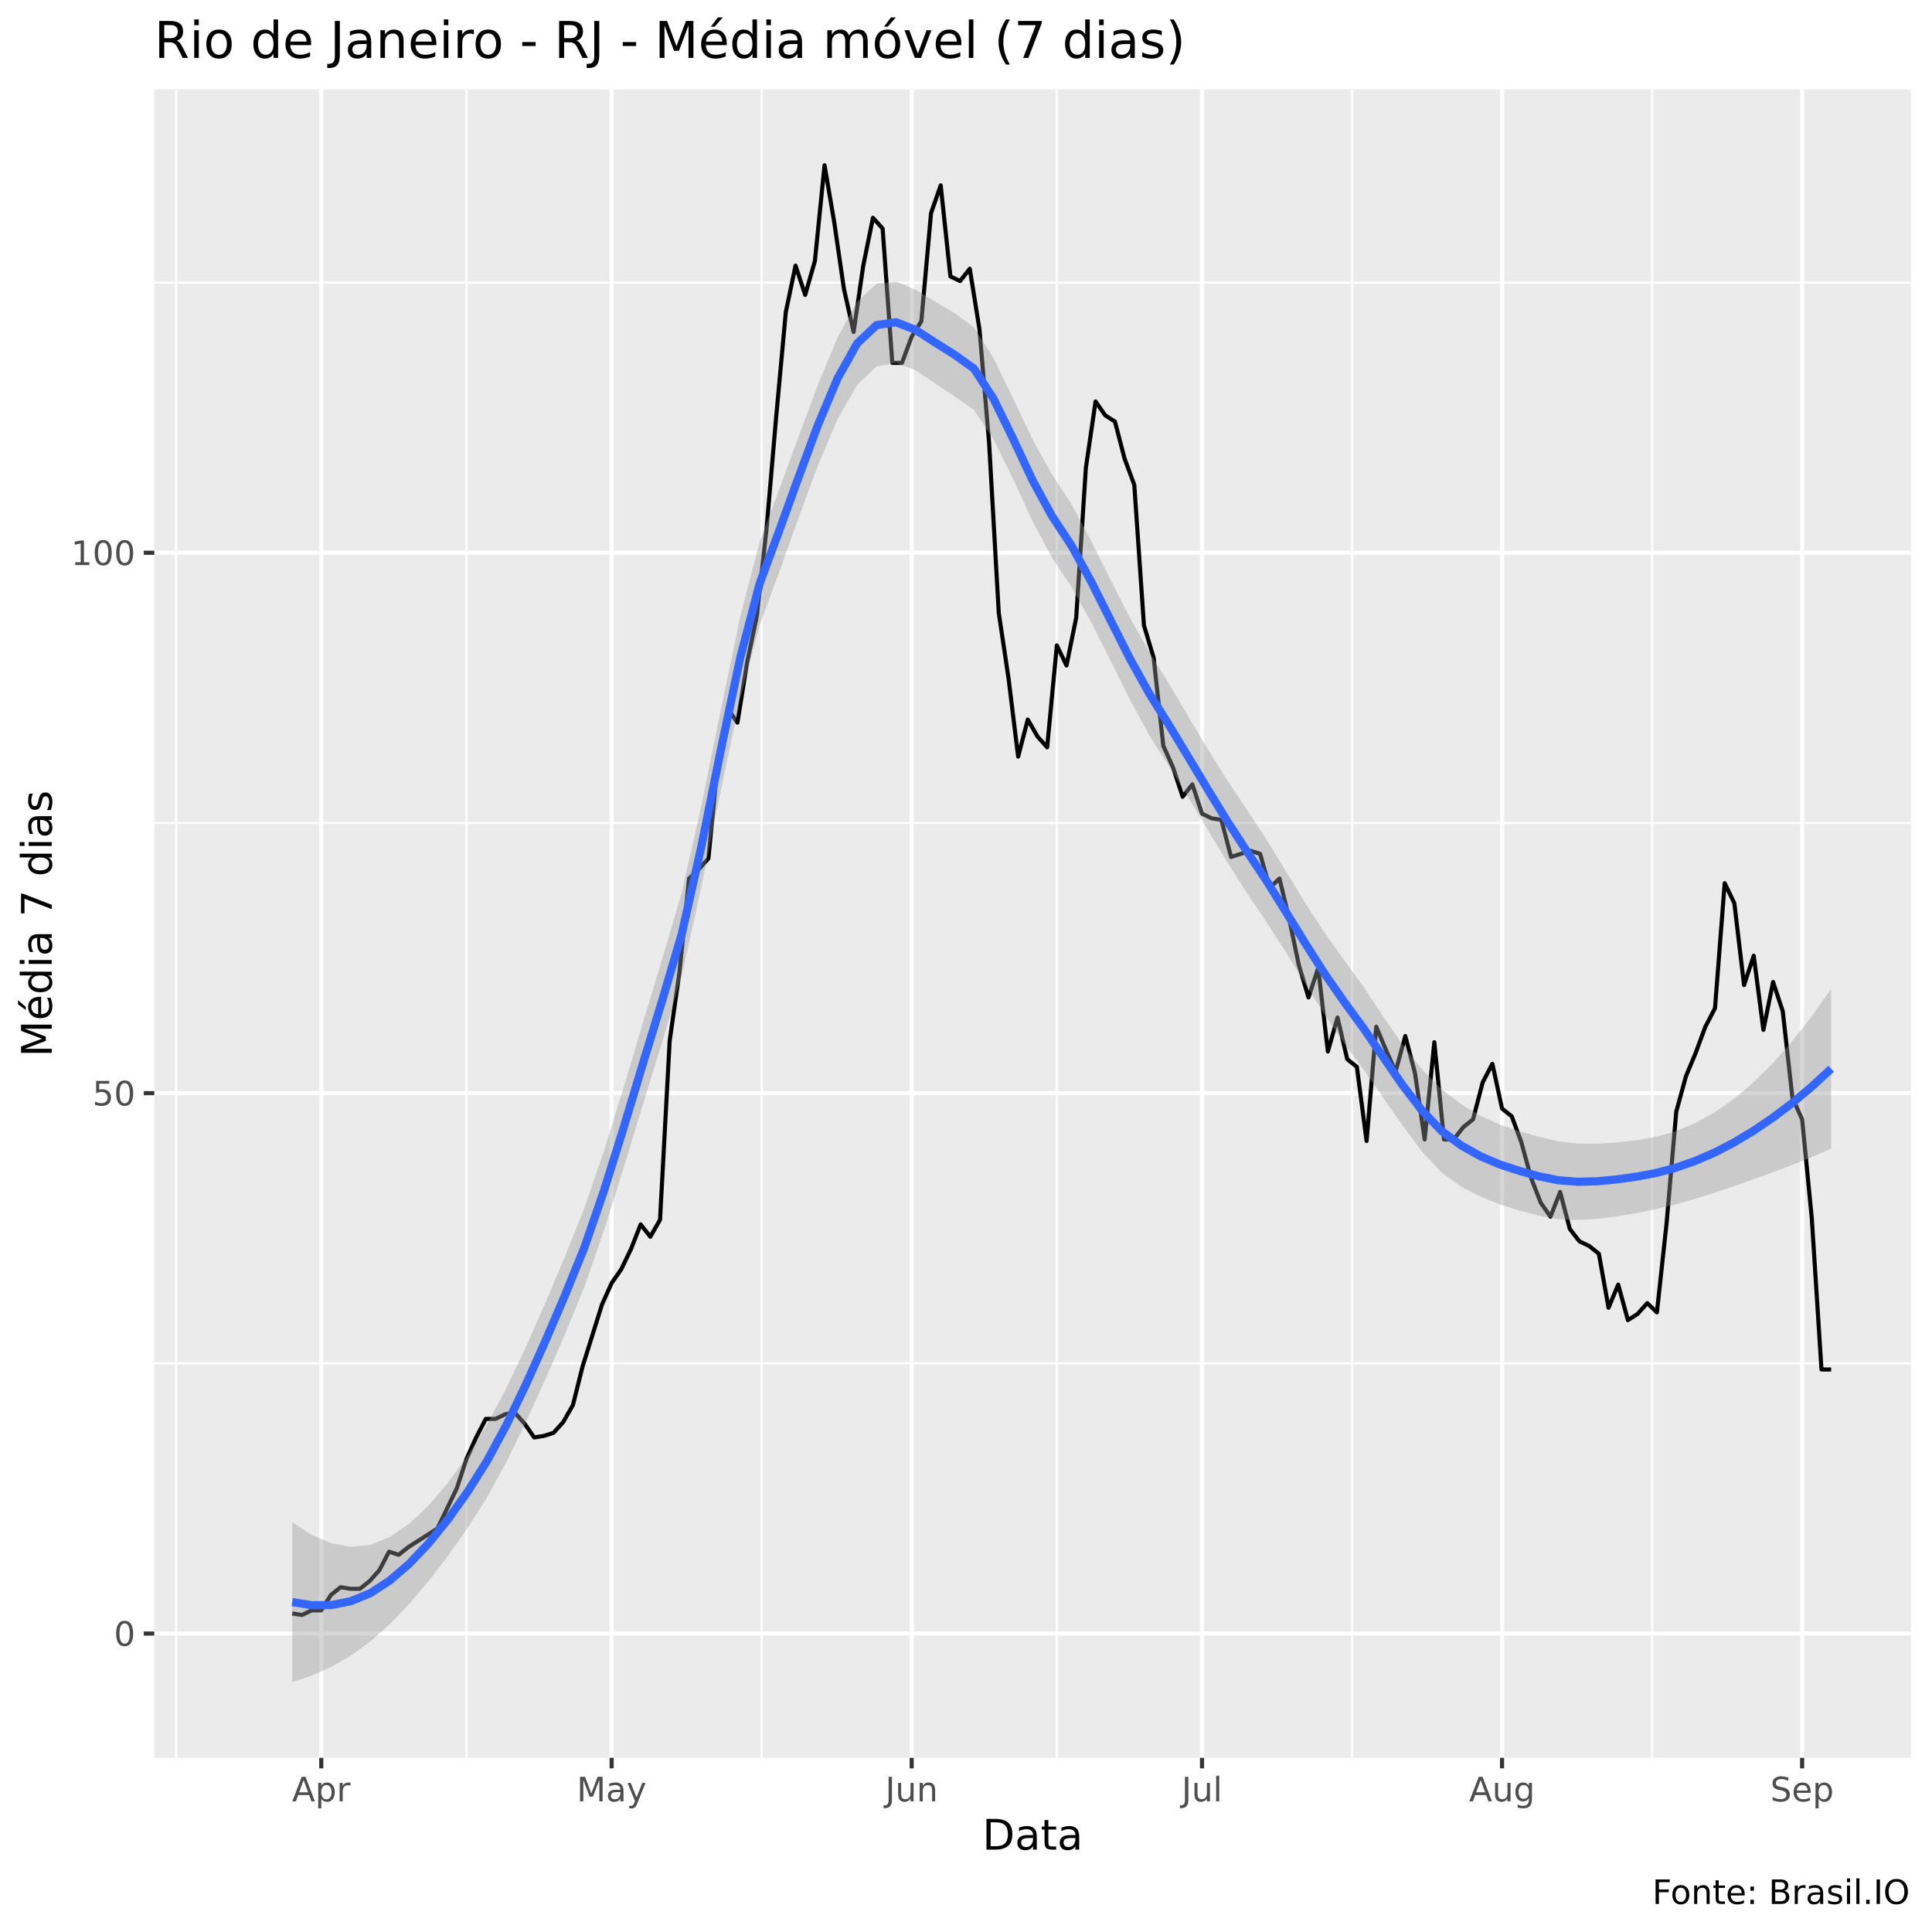
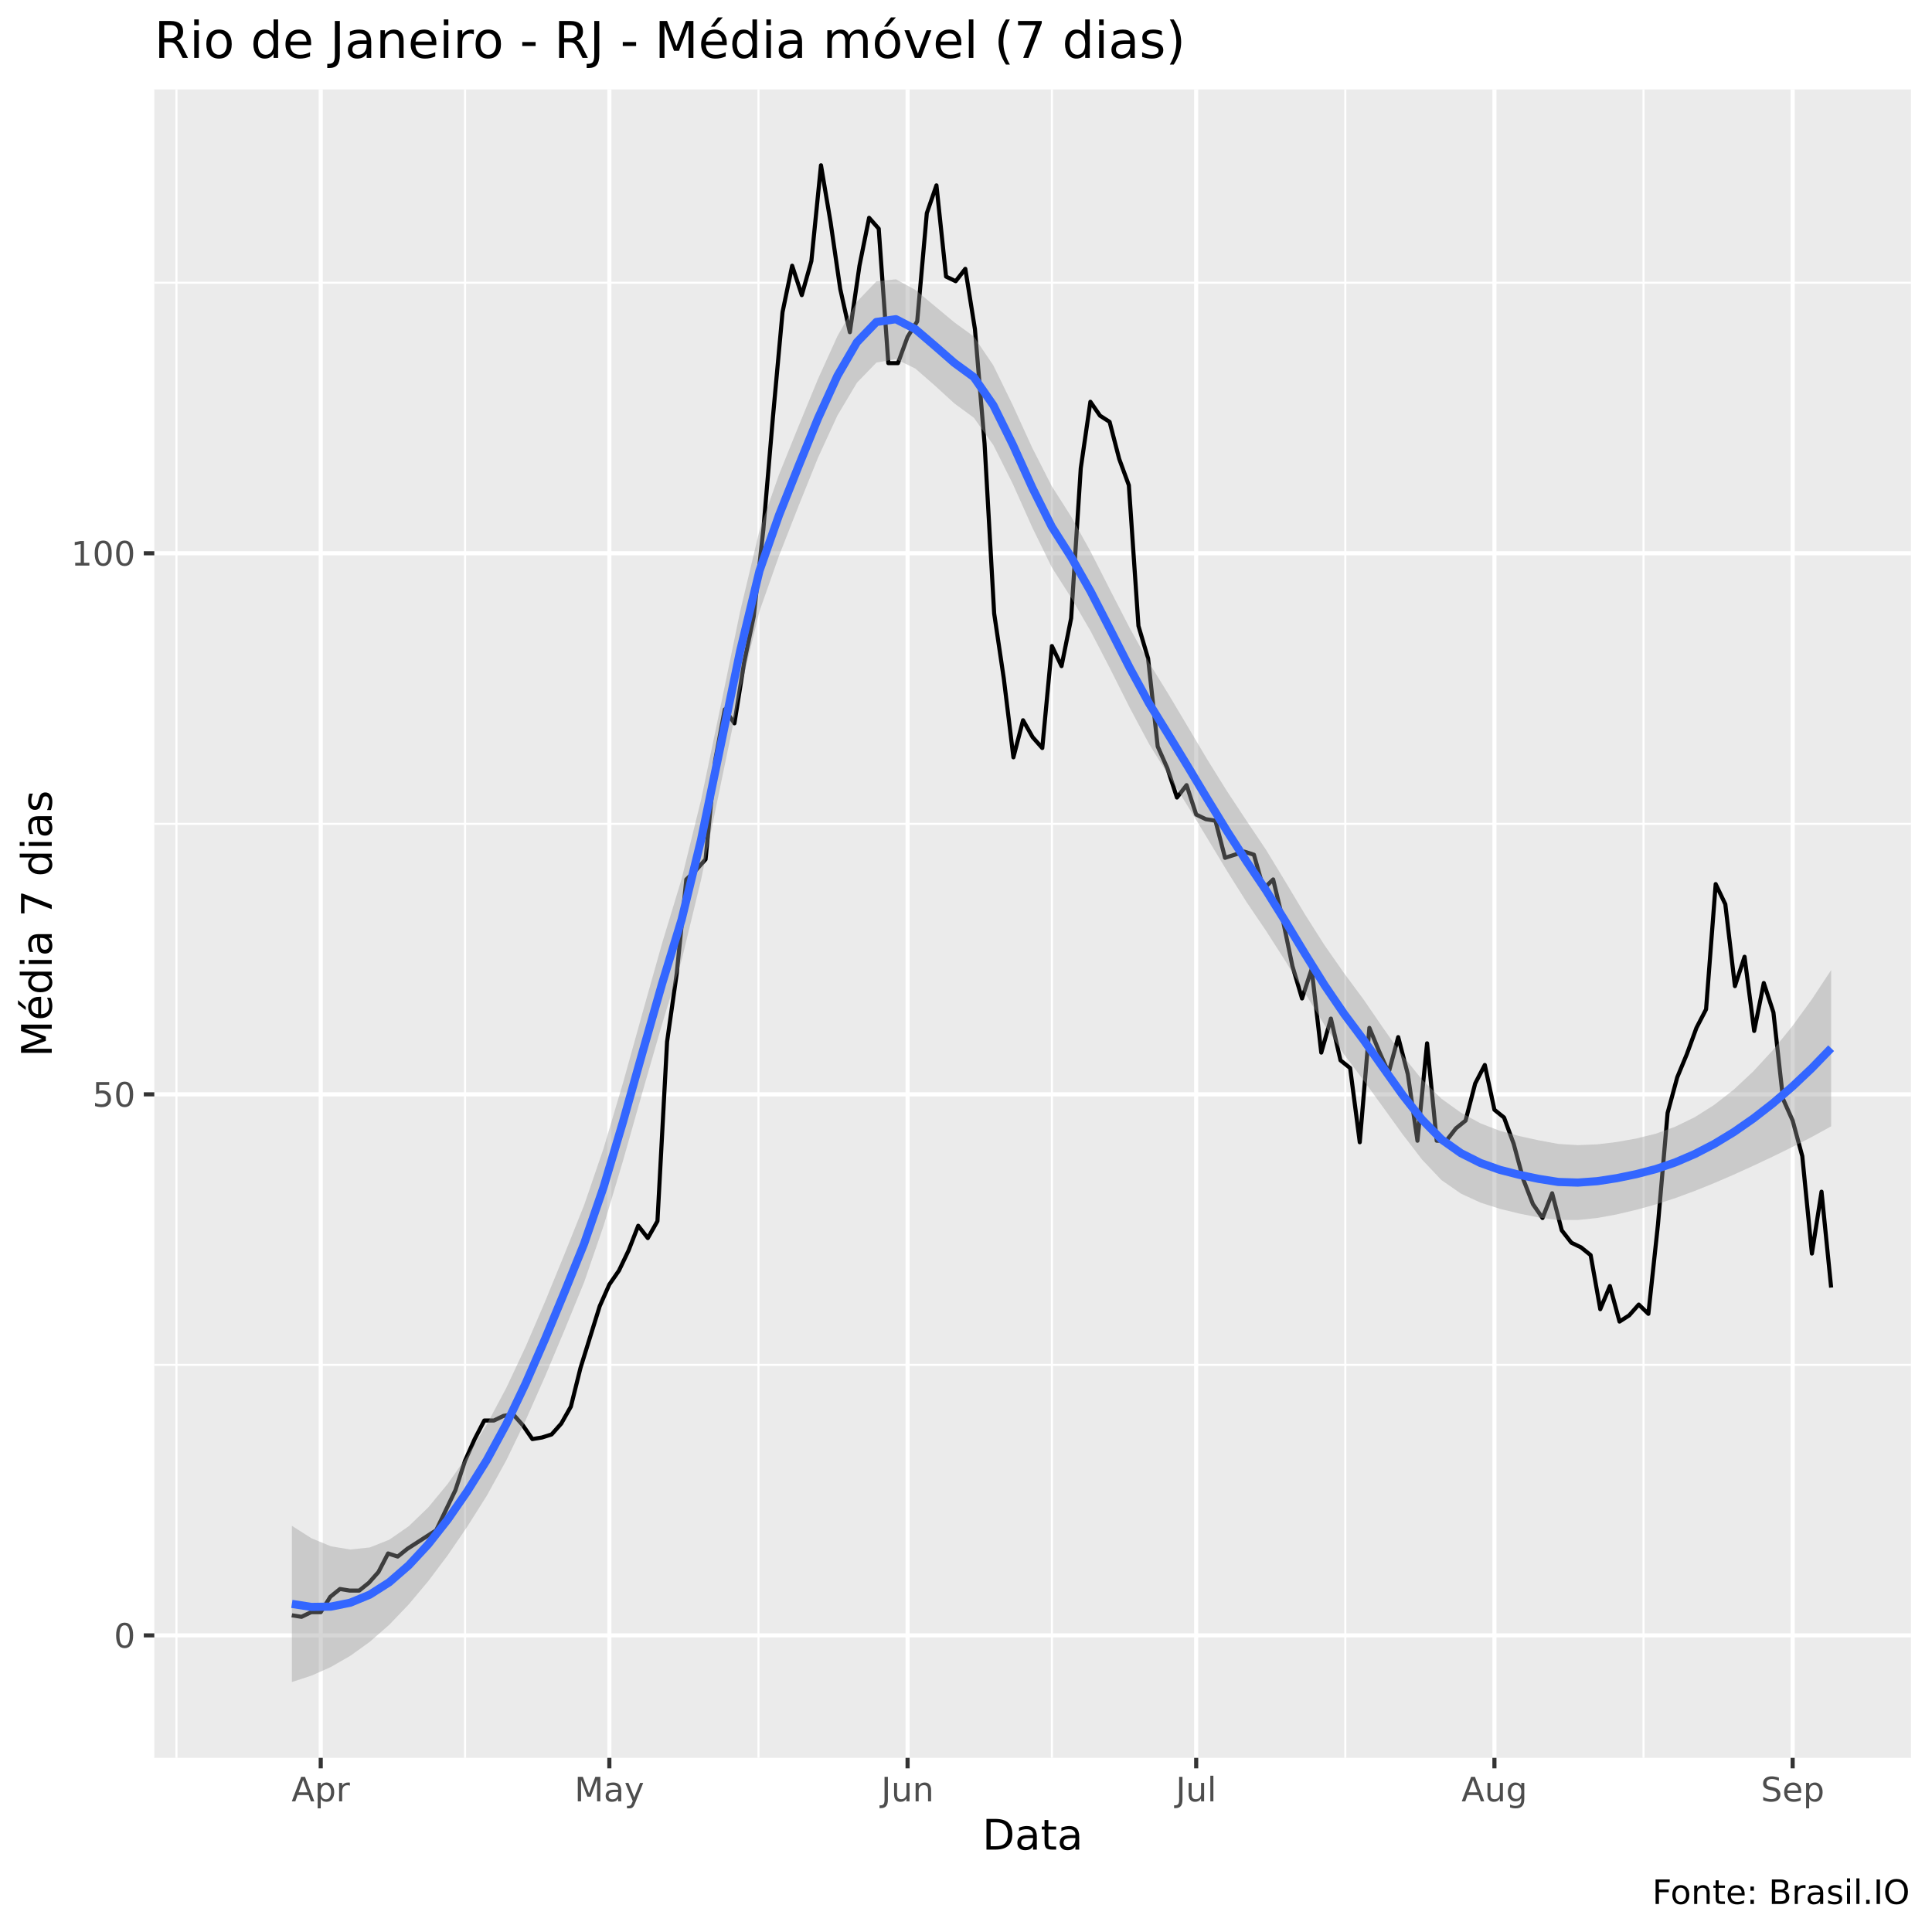
<svg xmlns="http://www.w3.org/2000/svg" viewBox="0 0 504.00 504.00">
  <defs>
    <style type="text/css">
    line, polyline, polygon, path, rect, circle {
      fill: none;
      stroke: #000000;
      stroke-linecap: round;
      stroke-linejoin: round;
      stroke-miterlimit: 10.00;
    }
  </style>
  </defs>
  <rect width="100%" height="100%" style="stroke: none; fill: #FFFFFF;" />
  <rect x="0" y="0.00" width="504.00" height="504.00" style="stroke-width: 1.07; stroke: #FFFFFF; fill: #FFFFFF;" />
  <defs>
    <clipPath id="cpNDAuMjV8NDk4LjUyfDQ1OC41N3wyMy4zMw==">
      <rect x="40.25" y="23.33" width="458.27" height="435.24" />
    </clipPath>
  </defs>
  <rect x="40.25" y="23.33" width="458.27" height="435.24" style="stroke-width: 1.07; stroke: none; fill: #EBEBEB;" clip-path="url(#cpNDAuMjV8NDk4LjUyfDQ1OC41N3wyMy4zMw==)" />
-   <polyline points="40.25,355.65 498.52,355.65 " style="stroke-width: 0.53; stroke: #FFFFFF; stroke-linecap: butt;" clip-path="url(#cpNDAuMjV8NDk4LjUyfDQ1OC41N3wyMy4zMw==)" />
-   <polyline points="40.25,214.69 498.52,214.69 " style="stroke-width: 0.53; stroke: #FFFFFF; stroke-linecap: butt;" clip-path="url(#cpNDAuMjV8NDk4LjUyfDQ1OC41N3wyMy4zMw==)" />
-   <polyline points="40.25,73.72 498.52,73.72 " style="stroke-width: 0.53; stroke: #FFFFFF; stroke-linecap: butt;" clip-path="url(#cpNDAuMjV8NDk4LjUyfDQ1OC41N3wyMy4zMw==)" />
-   <polyline points="45.94,458.57 45.94,23.33 " style="stroke-width: 0.53; stroke: #FFFFFF; stroke-linecap: butt;" clip-path="url(#cpNDAuMjV8NDk4LjUyfDQ1OC41N3wyMy4zMw==)" />
-   <polyline points="121.68,458.57 121.68,23.33 " style="stroke-width: 0.53; stroke: #FFFFFF; stroke-linecap: butt;" clip-path="url(#cpNDAuMjV8NDk4LjUyfDQ1OC41N3wyMy4zMw==)" />
-   <polyline points="198.69,458.57 198.69,23.33 " style="stroke-width: 0.53; stroke: #FFFFFF; stroke-linecap: butt;" clip-path="url(#cpNDAuMjV8NDk4LjUyfDQ1OC41N3wyMy4zMw==)" />
-   <polyline points="275.70,458.57 275.70,23.33 " style="stroke-width: 0.53; stroke: #FFFFFF; stroke-linecap: butt;" clip-path="url(#cpNDAuMjV8NDk4LjUyfDQ1OC41N3wyMy4zMw==)" />
-   <polyline points="352.71,458.57 352.71,23.33 " style="stroke-width: 0.53; stroke: #FFFFFF; stroke-linecap: butt;" clip-path="url(#cpNDAuMjV8NDk4LjUyfDQ1OC41N3wyMy4zMw==)" />
-   <polyline points="430.98,458.57 430.98,23.33 " style="stroke-width: 0.53; stroke: #FFFFFF; stroke-linecap: butt;" clip-path="url(#cpNDAuMjV8NDk4LjUyfDQ1OC41N3wyMy4zMw==)" />
-   <polyline points="40.25,426.14 498.52,426.14 " style="stroke-width: 1.07; stroke: #FFFFFF; stroke-linecap: butt;" clip-path="url(#cpNDAuMjV8NDk4LjUyfDQ1OC41N3wyMy4zMw==)" />
-   <polyline points="40.25,285.17 498.52,285.17 " style="stroke-width: 1.07; stroke: #FFFFFF; stroke-linecap: butt;" clip-path="url(#cpNDAuMjV8NDk4LjUyfDQ1OC41N3wyMy4zMw==)" />
-   <polyline points="40.25,144.20 498.52,144.20 " style="stroke-width: 1.07; stroke: #FFFFFF; stroke-linecap: butt;" clip-path="url(#cpNDAuMjV8NDk4LjUyfDQ1OC41N3wyMy4zMw==)" />
-   <polyline points="83.81,458.57 83.81,23.33 " style="stroke-width: 1.07; stroke: #FFFFFF; stroke-linecap: butt;" clip-path="url(#cpNDAuMjV8NDk4LjUyfDQ1OC41N3wyMy4zMw==)" />
-   <polyline points="159.56,458.57 159.56,23.33 " style="stroke-width: 1.07; stroke: #FFFFFF; stroke-linecap: butt;" clip-path="url(#cpNDAuMjV8NDk4LjUyfDQ1OC41N3wyMy4zMw==)" />
-   <polyline points="237.83,458.57 237.83,23.33 " style="stroke-width: 1.07; stroke: #FFFFFF; stroke-linecap: butt;" clip-path="url(#cpNDAuMjV8NDk4LjUyfDQ1OC41N3wyMy4zMw==)" />
-   <polyline points="313.57,458.57 313.57,23.33 " style="stroke-width: 1.07; stroke: #FFFFFF; stroke-linecap: butt;" clip-path="url(#cpNDAuMjV8NDk4LjUyfDQ1OC41N3wyMy4zMw==)" />
-   <polyline points="391.84,458.57 391.84,23.33 " style="stroke-width: 1.07; stroke: #FFFFFF; stroke-linecap: butt;" clip-path="url(#cpNDAuMjV8NDk4LjUyfDQ1OC41N3wyMy4zMw==)" />
-   <polyline points="470.12,458.57 470.12,23.33 " style="stroke-width: 1.07; stroke: #FFFFFF; stroke-linecap: butt;" clip-path="url(#cpNDAuMjV8NDk4LjUyfDQ1OC41N3wyMy4zMw==)" />
-   <polyline points="76.23,420.90 78.76,421.30 81.28,420.10 83.81,420.10 86.33,416.07 88.86,414.05 91.38,414.46 93.91,414.46 96.43,412.44 98.96,409.62 101.48,404.79 104.01,405.60 106.53,403.58 109.06,401.97 111.58,400.36 114.11,398.75 116.63,393.51 119.16,388.28 121.68,380.62 124.21,374.99 126.73,370.15 129.26,370.15 131.78,368.94 134.31,368.54 136.83,371.36 139.36,374.99 141.88,374.58 144.41,373.78 146.93,370.96 149.46,366.53 151.98,356.46 154.51,348.40 157.03,340.35 159.56,334.71 162.08,331.09 164.60,325.85 167.13,319.41 169.65,322.63 172.18,318.20 174.70,271.48 177.23,253.76 179.75,229.19 182.28,226.77 184.80,223.95 187.33,198.17 189.85,184.88 192.38,188.51 194.90,172.80 197.43,160.72 199.95,138.16 202.48,108.76 205.00,81.37 207.53,69.29 210.05,76.94 212.58,68.08 215.10,43.11 217.63,58.01 220.15,75.33 222.68,86.61 225.20,69.29 227.73,56.81 230.25,59.62 232.78,94.66 235.30,94.66 237.83,87.82 240.35,83.79 242.88,55.60 245.40,48.35 247.93,72.11 250.45,73.32 252.98,70.10 255.50,85.80 258.03,115.61 260.55,159.91 263.08,176.83 265.60,197.37 268.12,187.70 270.65,192.13 273.17,194.95 275.70,168.37 278.22,173.61 280.75,161.12 283.27,122.05 285.80,104.73 288.32,108.36 290.85,109.97 293.37,119.64 295.90,126.48 298.42,163.13 300.95,171.59 303.47,194.55 306.00,200.19 308.52,207.84 311.05,204.62 313.57,212.27 316.10,213.48 318.62,213.88 321.15,223.55 323.67,222.74 326.20,221.94 328.72,222.74 331.25,231.60 333.77,229.19 336.30,239.66 338.82,251.74 341.35,260.20 343.87,252.55 346.40,274.30 348.92,265.44 351.45,276.31 353.97,278.32 356.50,297.66 359.02,267.85 361.55,273.89 364.07,279.53 366.60,270.27 369.12,279.93 371.65,297.25 374.17,271.88 376.69,297.25 379.22,297.25 381.74,294.03 384.27,292.02 386.79,282.35 389.32,277.52 391.84,289.20 394.37,291.21 396.89,298.06 399.42,307.32 401.94,313.77 404.47,317.39 406.99,310.95 409.52,320.61 412.04,323.84 414.57,325.04 417.09,327.06 419.62,341.15 422.14,335.11 424.67,344.38 427.19,342.77 429.72,339.95 432.24,342.36 434.77,319.00 437.29,290.00 439.82,280.74 442.34,274.70 444.87,267.85 447.39,263.02 449.92,230.39 452.44,235.63 454.97,256.98 457.49,249.32 460.02,268.66 462.54,256.17 465.07,263.82 467.59,286.38 470.12,292.02 472.64,317.79 475.17,357.26 477.69,357.26 " style="stroke-width: 1.07; stroke-linecap: butt;" clip-path="url(#cpNDAuMjV8NDk4LjUyfDQ1OC41N3wyMy4zMw==)" />
-   <polygon points="76.23,397.08 81.32,400.40 86.40,402.59 91.48,403.51 96.56,403.00 101.64,400.96 106.72,397.51 111.81,392.74 116.89,386.77 121.97,379.72 127.05,371.60 132.13,362.05 137.21,351.34 142.30,339.81 147.38,327.77 152.46,315.11 157.54,300.32 162.62,283.93 167.70,266.83 172.79,250.01 177.87,232.77 182.95,210.31 188.03,185.19 193.11,160.92 198.20,141.28 203.28,127.62 208.36,113.80 213.44,100.18 218.52,87.99 223.60,78.74 228.69,73.99 233.77,73.49 238.85,75.55 243.93,78.69 249.01,81.67 254.09,85.38 259.18,93.45 264.26,103.88 269.34,114.59 274.42,123.74 279.50,131.51 284.58,141.00 289.67,151.19 294.75,161.12 299.83,170.09 304.91,178.30 309.99,186.92 315.08,195.44 320.16,203.55 325.24,211.17 330.32,218.87 335.40,227.22 340.48,235.53 345.57,243.35 350.65,250.47 355.73,257.52 360.81,265.17 365.89,272.56 370.97,279.02 376.06,284.15 381.14,288.02 386.22,291.09 391.30,293.39 396.38,295.11 401.46,296.57 406.55,297.76 411.63,298.31 416.71,298.35 421.79,298.02 426.87,297.45 431.95,296.57 437.04,295.12 442.12,293.03 447.20,290.24 452.28,286.70 457.36,282.40 462.45,277.38 467.53,271.62 472.61,265.14 477.69,257.95 477.69,299.66 472.61,301.85 467.53,303.89 462.45,305.81 457.36,307.66 452.28,309.46 447.20,311.17 442.12,312.76 437.04,314.20 431.95,315.44 426.87,316.46 421.79,317.32 416.71,317.97 411.63,318.26 406.55,318.04 401.46,317.14 396.38,315.80 391.30,314.18 386.22,312.19 381.14,309.56 376.06,305.89 370.97,300.43 365.89,293.61 360.81,286.29 355.73,279.05 350.65,272.21 345.57,264.74 340.48,256.57 335.40,248.34 330.32,240.42 325.24,232.90 320.16,224.92 315.08,216.48 309.99,208.06 304.91,199.86 299.83,191.82 294.75,182.49 289.67,172.22 284.58,162.14 279.50,153.09 274.42,145.46 269.34,135.94 264.26,124.91 259.18,114.61 254.09,106.96 249.01,103.39 243.93,100.02 238.85,96.58 233.77,94.66 228.69,95.59 223.60,100.45 218.52,109.31 213.44,121.20 208.36,134.98 203.28,149.23 198.20,162.98 193.11,182.23 188.03,206.21 182.95,231.50 177.87,254.39 172.79,271.72 167.70,288.18 162.62,304.88 157.54,321.03 152.46,335.68 147.38,348.07 142.30,359.76 137.21,370.95 132.13,381.34 127.05,390.62 121.97,398.61 116.89,405.85 111.81,412.47 106.72,418.44 101.64,423.72 96.56,428.26 91.48,431.94 86.40,434.85 81.32,437.11 76.23,438.79 " style="stroke-width: 0.00; stroke: none; fill: #999999; fill-opacity: 0.40;" clip-path="url(#cpNDAuMjV8NDk4LjUyfDQ1OC41N3wyMy4zMw==)" />
-   <polyline points="76.23,397.08 81.32,400.40 86.40,402.59 91.48,403.51 96.56,403.00 101.64,400.96 106.72,397.51 111.81,392.74 116.89,386.77 121.97,379.72 127.05,371.60 132.13,362.05 137.21,351.34 142.30,339.81 147.38,327.77 152.46,315.11 157.54,300.32 162.62,283.93 167.70,266.83 172.79,250.01 177.87,232.77 182.95,210.31 188.03,185.19 193.11,160.92 198.20,141.28 203.28,127.62 208.36,113.80 213.44,100.18 218.52,87.99 223.60,78.74 228.69,73.99 233.77,73.49 238.85,75.55 243.93,78.69 249.01,81.67 254.09,85.38 259.18,93.45 264.26,103.88 269.34,114.59 274.42,123.74 279.50,131.51 284.58,141.00 289.67,151.19 294.75,161.12 299.83,170.09 304.91,178.30 309.99,186.92 315.08,195.44 320.16,203.55 325.24,211.17 330.32,218.87 335.40,227.22 340.48,235.53 345.57,243.35 350.65,250.47 355.73,257.52 360.81,265.17 365.89,272.56 370.97,279.02 376.06,284.15 381.14,288.02 386.22,291.09 391.30,293.39 396.38,295.11 401.46,296.57 406.55,297.76 411.63,298.31 416.71,298.35 421.79,298.02 426.87,297.45 431.95,296.57 437.04,295.12 442.12,293.03 447.20,290.24 452.28,286.70 457.36,282.40 462.45,277.38 467.53,271.62 472.61,265.14 477.69,257.95 " style="stroke-width: 2.13; stroke: none;" clip-path="url(#cpNDAuMjV8NDk4LjUyfDQ1OC41N3wyMy4zMw==)" />
-   <polyline points="477.69,299.66 472.61,301.85 467.53,303.89 462.45,305.81 457.36,307.66 452.28,309.46 447.20,311.17 442.12,312.76 437.04,314.20 431.95,315.44 426.87,316.46 421.79,317.32 416.71,317.97 411.63,318.26 406.55,318.04 401.46,317.14 396.38,315.80 391.30,314.18 386.22,312.19 381.14,309.56 376.06,305.89 370.97,300.43 365.89,293.61 360.81,286.29 355.73,279.05 350.65,272.21 345.57,264.74 340.48,256.57 335.40,248.34 330.32,240.42 325.24,232.90 320.16,224.92 315.08,216.48 309.99,208.06 304.91,199.86 299.83,191.82 294.75,182.49 289.67,172.22 284.58,162.14 279.50,153.09 274.42,145.46 269.34,135.94 264.26,124.91 259.18,114.61 254.09,106.96 249.01,103.39 243.93,100.02 238.85,96.58 233.77,94.66 228.69,95.59 223.60,100.45 218.52,109.31 213.44,121.20 208.36,134.98 203.28,149.23 198.20,162.98 193.11,182.23 188.03,206.21 182.95,231.50 177.87,254.39 172.79,271.72 167.70,288.18 162.62,304.88 157.54,321.03 152.46,335.68 147.38,348.07 142.30,359.76 137.21,370.95 132.13,381.34 127.05,390.62 121.97,398.61 116.89,405.85 111.81,412.47 106.72,418.44 101.64,423.72 96.56,428.26 91.48,431.94 86.40,434.85 81.32,437.11 76.23,438.79 " style="stroke-width: 2.13; stroke: none;" clip-path="url(#cpNDAuMjV8NDk4LjUyfDQ1OC41N3wyMy4zMw==)" />
-   <polyline points="76.23,417.94 81.32,418.75 86.40,418.72 91.48,417.72 96.56,415.63 101.64,412.34 106.72,407.97 111.81,402.61 116.89,396.31 121.97,389.17 127.05,381.11 132.13,371.70 137.21,361.15 142.30,349.78 147.38,337.92 152.46,325.39 157.54,310.67 162.62,294.41 167.70,277.50 172.79,260.86 177.87,243.58 182.95,220.90 188.03,195.70 193.11,171.58 198.20,152.13 203.28,138.42 208.36,124.39 213.44,110.69 218.52,98.65 223.60,89.59 228.69,84.79 233.77,84.07 238.85,86.06 243.93,89.35 249.01,92.53 254.09,96.17 259.18,104.03 264.26,114.40 269.34,125.26 274.42,134.60 279.50,142.30 284.58,151.57 289.67,161.71 294.75,171.80 299.83,180.95 304.91,189.08 309.99,197.49 315.08,205.96 320.16,214.23 325.24,222.04 330.32,229.64 335.40,237.78 340.48,246.05 345.57,254.05 350.65,261.34 355.73,268.28 360.81,275.73 365.89,283.09 370.97,289.72 376.06,295.02 381.14,298.79 386.22,301.64 391.30,303.79 396.38,305.45 401.46,306.86 406.55,307.90 411.63,308.29 416.71,308.16 421.79,307.67 426.87,306.96 431.95,306.01 437.04,304.66 442.12,302.90 447.20,300.71 452.28,298.08 457.36,295.03 462.45,291.59 467.53,287.75 472.61,283.49 477.69,278.81 " style="stroke-width: 2.13; stroke: #3366FF; stroke-linecap: butt;" clip-path="url(#cpNDAuMjV8NDk4LjUyfDQ1OC41N3wyMy4zMw==)" />
+   <polyline points="40.25,356.05 498.52,356.05 " style="stroke-width: 0.53; stroke: #FFFFFF; stroke-linecap: butt;" clip-path="url(#cpNDAuMjV8NDk4LjUyfDQ1OC41N3wyMy4zMw==)" />
+   <polyline points="40.25,214.91 498.52,214.91 " style="stroke-width: 0.53; stroke: #FFFFFF; stroke-linecap: butt;" clip-path="url(#cpNDAuMjV8NDk4LjUyfDQ1OC41N3wyMy4zMw==)" />
+   <polyline points="40.25,73.76 498.52,73.76 " style="stroke-width: 0.53; stroke: #FFFFFF; stroke-linecap: butt;" clip-path="url(#cpNDAuMjV8NDk4LjUyfDQ1OC41N3wyMy4zMw==)" />
+   <polyline points="46.03,458.57 46.03,23.33 " style="stroke-width: 0.53; stroke: #FFFFFF; stroke-linecap: butt;" clip-path="url(#cpNDAuMjV8NDk4LjUyfDQ1OC41N3wyMy4zMw==)" />
+   <polyline points="121.32,458.57 121.32,23.33 " style="stroke-width: 0.53; stroke: #FFFFFF; stroke-linecap: butt;" clip-path="url(#cpNDAuMjV8NDk4LjUyfDQ1OC41N3wyMy4zMw==)" />
+   <polyline points="197.86,458.57 197.86,23.33 " style="stroke-width: 0.53; stroke: #FFFFFF; stroke-linecap: butt;" clip-path="url(#cpNDAuMjV8NDk4LjUyfDQ1OC41N3wyMy4zMw==)" />
+   <polyline points="274.41,458.57 274.41,23.33 " style="stroke-width: 0.53; stroke: #FFFFFF; stroke-linecap: butt;" clip-path="url(#cpNDAuMjV8NDk4LjUyfDQ1OC41N3wyMy4zMw==)" />
+   <polyline points="350.95,458.57 350.95,23.33 " style="stroke-width: 0.53; stroke: #FFFFFF; stroke-linecap: butt;" clip-path="url(#cpNDAuMjV8NDk4LjUyfDQ1OC41N3wyMy4zMw==)" />
+   <polyline points="428.75,458.57 428.75,23.33 " style="stroke-width: 0.53; stroke: #FFFFFF; stroke-linecap: butt;" clip-path="url(#cpNDAuMjV8NDk4LjUyfDQ1OC41N3wyMy4zMw==)" />
+   <polyline points="40.25,426.62 498.52,426.62 " style="stroke-width: 1.07; stroke: #FFFFFF; stroke-linecap: butt;" clip-path="url(#cpNDAuMjV8NDk4LjUyfDQ1OC41N3wyMy4zMw==)" />
+   <polyline points="40.25,285.48 498.52,285.48 " style="stroke-width: 1.07; stroke: #FFFFFF; stroke-linecap: butt;" clip-path="url(#cpNDAuMjV8NDk4LjUyfDQ1OC41N3wyMy4zMw==)" />
+   <polyline points="40.25,144.33 498.52,144.33 " style="stroke-width: 1.07; stroke: #FFFFFF; stroke-linecap: butt;" clip-path="url(#cpNDAuMjV8NDk4LjUyfDQ1OC41N3wyMy4zMw==)" />
+   <polyline points="83.67,458.57 83.67,23.33 " style="stroke-width: 1.07; stroke: #FFFFFF; stroke-linecap: butt;" clip-path="url(#cpNDAuMjV8NDk4LjUyfDQ1OC41N3wyMy4zMw==)" />
+   <polyline points="158.96,458.57 158.96,23.33 " style="stroke-width: 1.07; stroke: #FFFFFF; stroke-linecap: butt;" clip-path="url(#cpNDAuMjV8NDk4LjUyfDQ1OC41N3wyMy4zMw==)" />
+   <polyline points="236.76,458.57 236.76,23.33 " style="stroke-width: 1.07; stroke: #FFFFFF; stroke-linecap: butt;" clip-path="url(#cpNDAuMjV8NDk4LjUyfDQ1OC41N3wyMy4zMw==)" />
+   <polyline points="312.05,458.57 312.05,23.33 " style="stroke-width: 1.07; stroke: #FFFFFF; stroke-linecap: butt;" clip-path="url(#cpNDAuMjV8NDk4LjUyfDQ1OC41N3wyMy4zMw==)" />
+   <polyline points="389.85,458.57 389.85,23.33 " style="stroke-width: 1.07; stroke: #FFFFFF; stroke-linecap: butt;" clip-path="url(#cpNDAuMjV8NDk4LjUyfDQ1OC41N3wyMy4zMw==)" />
+   <polyline points="467.65,458.57 467.65,23.33 " style="stroke-width: 1.07; stroke: #FFFFFF; stroke-linecap: butt;" clip-path="url(#cpNDAuMjV8NDk4LjUyfDQ1OC41N3wyMy4zMw==)" />
+   <polyline points="76.14,421.38 78.65,421.78 81.16,420.57 83.67,420.57 86.18,416.54 88.69,414.52 91.20,414.93 93.71,414.93 96.22,412.91 98.73,410.09 101.24,405.25 103.75,406.06 106.26,404.04 108.77,402.43 111.28,400.81 113.79,399.20 116.30,393.96 118.81,388.72 121.32,381.05 123.83,375.41 126.34,370.57 128.85,370.57 131.36,369.36 133.87,368.96 136.37,371.78 138.88,375.41 141.39,375.00 143.90,374.20 146.41,371.37 148.92,366.94 151.43,356.86 153.94,348.79 156.45,340.73 158.96,335.08 161.47,331.45 163.98,326.21 166.49,319.76 169.00,322.98 171.51,318.55 174.02,271.77 176.53,254.02 179.04,229.42 181.55,227.00 184.06,224.18 186.57,198.37 189.08,185.06 191.59,188.69 194.10,172.96 196.61,160.87 199.12,138.28 201.63,108.84 204.14,81.42 206.65,69.32 209.16,76.99 211.66,68.11 214.17,43.11 216.68,58.03 219.19,75.37 221.70,86.66 224.21,69.32 226.72,56.82 229.23,59.65 231.74,94.73 234.25,94.73 236.76,87.87 239.27,83.84 241.78,55.61 244.29,48.35 246.80,72.15 249.31,73.36 251.82,70.13 254.33,85.86 256.84,115.70 259.35,160.06 261.86,177.00 264.37,197.56 266.88,187.89 269.39,192.32 271.90,195.14 274.41,168.53 276.92,173.77 279.43,161.27 281.94,122.15 284.45,104.81 286.96,108.44 289.46,110.05 291.97,119.73 294.48,126.59 296.99,163.29 299.50,171.76 302.01,194.74 304.52,200.39 307.03,208.05 309.54,204.82 312.05,212.49 314.56,213.70 317.07,214.10 319.58,223.78 322.09,222.97 324.60,222.16 327.11,222.97 329.62,231.84 332.13,229.42 334.64,239.91 337.15,252.01 339.66,260.47 342.17,252.81 344.68,274.59 347.19,265.72 349.70,276.61 352.21,278.62 354.72,297.98 357.23,268.14 359.74,274.19 362.25,279.83 364.75,270.56 367.26,280.24 369.77,297.58 372.28,272.17 374.79,297.58 377.30,297.58 379.81,294.35 382.32,292.33 384.83,282.65 387.34,277.82 389.85,289.51 392.36,291.53 394.87,298.38 397.38,307.66 399.89,314.11 402.40,317.74 404.91,311.29 407.42,320.97 409.93,324.19 412.44,325.40 414.95,327.42 417.46,341.53 419.97,335.48 422.48,344.76 424.99,343.15 427.50,340.32 430.01,342.74 432.52,319.35 435.03,290.32 437.54,281.04 440.05,274.99 442.55,268.14 445.06,263.30 447.57,230.63 450.08,235.88 452.59,257.25 455.10,249.59 457.61,268.94 460.12,256.44 462.63,264.10 465.14,286.69 467.65,292.33 470.16,301.61 472.67,327.01 475.18,310.88 477.69,335.89 " style="stroke-width: 1.07; stroke-linecap: butt;" clip-path="url(#cpNDAuMjV8NDk4LjUyfDQ1OC41N3wyMy4zMw==)" />
+   <polygon points="76.14,398.03 81.23,401.27 86.31,403.38 91.39,404.22 96.47,403.68 101.56,401.66 106.64,398.13 111.72,393.23 116.81,387.07 121.89,379.82 126.97,371.62 132.05,362.11 137.14,351.27 142.22,339.47 147.30,327.06 152.39,314.35 157.47,299.52 162.55,282.39 167.63,264.13 172.72,246.06 177.80,229.32 182.88,208.68 187.97,184.31 193.05,159.63 198.13,138.34 203.21,123.82 208.30,111.22 213.38,98.89 218.46,87.68 223.55,78.71 228.63,73.39 233.71,72.86 238.79,75.62 243.88,79.86 248.96,84.09 254.04,87.78 259.13,95.32 264.21,105.72 269.29,116.84 274.38,126.83 279.46,134.80 284.54,143.96 289.62,153.95 294.71,163.84 299.79,172.95 304.87,181.18 309.96,189.74 315.04,198.29 320.12,206.45 325.20,214.13 330.29,221.72 335.37,230.09 340.45,238.57 345.54,246.59 350.62,253.86 355.70,260.71 360.78,268.12 365.87,275.32 370.95,281.62 376.03,286.62 381.12,290.27 386.20,293.04 391.28,295.01 396.36,296.37 401.45,297.48 406.53,298.42 411.61,298.73 416.70,298.52 421.78,297.91 426.86,297.00 431.94,295.75 437.03,293.92 442.11,291.44 447.19,288.23 452.28,284.25 457.36,279.50 462.44,274.00 467.52,267.75 472.61,260.76 477.69,253.06 477.69,293.82 472.61,296.62 467.52,299.24 462.44,301.73 457.36,304.12 452.28,306.43 447.19,308.63 442.11,310.68 437.03,312.55 431.94,314.20 426.86,315.60 421.78,316.80 416.70,317.73 411.61,318.26 406.53,318.26 401.45,317.61 396.36,316.59 391.28,315.35 386.20,313.72 381.12,311.38 376.03,307.85 370.95,302.48 365.87,295.87 360.78,288.81 355.70,281.81 350.62,275.07 345.54,267.43 340.45,259.11 335.37,250.79 330.29,242.85 325.20,235.34 320.12,227.26 315.04,218.83 309.96,210.47 304.87,202.33 299.79,194.14 294.71,184.62 289.62,174.49 284.54,164.71 279.46,155.96 274.38,148.00 269.29,137.60 264.21,126.25 259.13,116.10 254.04,108.97 248.96,105.24 243.88,100.59 238.79,96.15 233.71,93.67 228.63,94.59 223.55,99.84 218.46,108.39 213.38,119.43 208.30,132.05 203.21,145.03 198.13,159.44 193.05,180.31 187.97,204.86 182.88,229.54 177.80,250.55 172.72,267.16 167.63,284.80 162.55,302.73 157.47,319.74 152.39,334.48 147.30,346.91 142.22,359.00 137.14,370.48 132.05,381.00 126.97,390.22 121.89,398.27 116.81,405.70 111.72,412.47 106.64,418.53 101.56,423.84 96.47,428.30 91.39,431.95 86.31,434.87 81.23,437.13 76.14,438.79 " style="stroke-width: 0.00; stroke: none; fill: #999999; fill-opacity: 0.40;" clip-path="url(#cpNDAuMjV8NDk4LjUyfDQ1OC41N3wyMy4zMw==)" />
+   <polyline points="76.14,398.03 81.23,401.27 86.31,403.38 91.39,404.22 96.47,403.68 101.56,401.66 106.64,398.13 111.72,393.23 116.81,387.07 121.89,379.82 126.97,371.62 132.05,362.11 137.14,351.27 142.22,339.47 147.30,327.06 152.39,314.35 157.47,299.52 162.55,282.39 167.63,264.13 172.72,246.06 177.80,229.32 182.88,208.68 187.97,184.31 193.05,159.63 198.13,138.34 203.21,123.82 208.30,111.22 213.38,98.89 218.46,87.68 223.55,78.71 228.63,73.39 233.71,72.86 238.79,75.62 243.88,79.86 248.96,84.09 254.04,87.78 259.13,95.32 264.21,105.72 269.29,116.84 274.38,126.83 279.46,134.80 284.54,143.96 289.62,153.95 294.71,163.84 299.79,172.95 304.87,181.18 309.96,189.74 315.04,198.29 320.12,206.45 325.20,214.13 330.29,221.72 335.37,230.09 340.45,238.57 345.54,246.59 350.62,253.86 355.70,260.71 360.78,268.12 365.87,275.32 370.95,281.62 376.03,286.62 381.12,290.27 386.20,293.04 391.28,295.01 396.36,296.37 401.45,297.48 406.53,298.42 411.61,298.73 416.70,298.52 421.78,297.91 426.86,297.00 431.94,295.75 437.03,293.92 442.11,291.44 447.19,288.23 452.28,284.25 457.36,279.50 462.44,274.00 467.52,267.75 472.61,260.76 477.69,253.06 " style="stroke-width: 2.13; stroke: none;" clip-path="url(#cpNDAuMjV8NDk4LjUyfDQ1OC41N3wyMy4zMw==)" />
+   <polyline points="477.69,293.82 472.61,296.62 467.52,299.24 462.44,301.73 457.36,304.12 452.28,306.43 447.19,308.63 442.11,310.68 437.03,312.55 431.94,314.20 426.86,315.60 421.78,316.80 416.70,317.73 411.61,318.26 406.53,318.26 401.45,317.61 396.36,316.59 391.28,315.35 386.20,313.72 381.12,311.38 376.03,307.85 370.95,302.48 365.87,295.87 360.78,288.81 355.70,281.81 350.62,275.07 345.54,267.43 340.45,259.11 335.37,250.79 330.29,242.85 325.20,235.34 320.12,227.26 315.04,218.83 309.96,210.47 304.87,202.33 299.79,194.14 294.71,184.62 289.62,174.49 284.54,164.71 279.46,155.96 274.38,148.00 269.29,137.60 264.21,126.25 259.13,116.10 254.04,108.97 248.96,105.24 243.88,100.59 238.79,96.15 233.71,93.67 228.63,94.59 223.55,99.84 218.46,108.39 213.38,119.43 208.30,132.05 203.21,145.03 198.13,159.44 193.05,180.31 187.97,204.86 182.88,229.54 177.80,250.55 172.72,267.16 167.63,284.80 162.55,302.73 157.47,319.74 152.39,334.48 147.30,346.91 142.22,359.00 137.14,370.48 132.05,381.00 126.97,390.22 121.89,398.27 116.81,405.70 111.72,412.47 106.64,418.53 101.56,423.84 96.47,428.30 91.39,431.95 86.31,434.87 81.23,437.13 76.14,438.79 " style="stroke-width: 2.13; stroke: none;" clip-path="url(#cpNDAuMjV8NDk4LjUyfDQ1OC41N3wyMy4zMw==)" />
+   <polyline points="76.14,418.41 81.23,419.20 86.31,419.12 91.39,418.09 96.47,415.99 101.56,412.75 106.64,408.33 111.72,402.85 116.81,396.38 121.89,389.05 126.97,380.92 132.05,371.55 137.14,360.87 142.22,349.23 147.30,336.98 152.39,324.41 157.47,309.63 162.55,292.56 167.63,274.46 172.72,256.61 177.80,239.94 182.88,219.11 187.97,194.58 193.05,169.97 198.13,148.89 203.21,134.42 208.30,121.63 213.38,109.16 218.46,98.03 223.55,89.27 228.63,83.99 233.71,83.27 238.79,85.88 243.88,90.23 248.96,94.67 254.04,98.38 259.13,105.71 264.21,115.99 269.29,127.22 274.38,137.42 279.46,145.38 284.54,154.34 289.62,164.22 294.71,174.23 299.79,183.54 304.87,191.75 309.96,200.10 315.04,208.56 320.12,216.85 325.20,224.74 330.29,232.29 335.37,240.44 340.45,248.84 345.54,257.01 350.62,264.47 355.70,271.26 360.78,278.46 365.87,285.60 370.95,292.05 376.03,297.23 381.12,300.83 386.20,303.38 391.28,305.18 396.36,306.48 401.45,307.54 406.53,308.34 411.61,308.50 416.70,308.13 421.78,307.35 426.86,306.30 431.94,304.98 437.03,303.24 442.11,301.06 447.19,298.43 452.28,295.34 457.36,291.81 462.44,287.87 467.52,283.50 472.61,278.69 477.69,273.44 " style="stroke-width: 2.13; stroke: #3366FF; stroke-linecap: butt;" clip-path="url(#cpNDAuMjV8NDk4LjUyfDQ1OC41N3wyMy4zMw==)" />
  <defs>
    <clipPath id="cpMC4wMHw1MDQuMDB8NTA0LjAwfDAuMDA=">
      <rect x="0.00" y="0.00" width="504.00" height="504.00" />
    </clipPath>
  </defs>
  <g clip-path="url(#cpMC4wMHw1MDQuMDB8NTA0LjAwfDAuMDA=)">
-     <text x="29.72" y="429.34" style="font-size: 8.80px; fill: #4D4D4D; font-family: DejaVu Sans;" textLength="5.60px" lengthAdjust="spacingAndGlyphs">0</text>
+     <text x="29.72" y="429.83" style="font-size: 8.80px; fill: #4D4D4D; font-family: DejaVu Sans;" textLength="5.60px" lengthAdjust="spacingAndGlyphs">0</text>
  </g>
  <g clip-path="url(#cpMC4wMHw1MDQuMDB8NTA0LjAwfDAuMDA=)">
-     <text x="24.13" y="288.38" style="font-size: 8.80px; fill: #4D4D4D; font-family: DejaVu Sans;" textLength="11.20px" lengthAdjust="spacingAndGlyphs">50</text>
+     <text x="24.13" y="288.69" style="font-size: 8.80px; fill: #4D4D4D; font-family: DejaVu Sans;" textLength="11.20px" lengthAdjust="spacingAndGlyphs">50</text>
  </g>
  <g clip-path="url(#cpMC4wMHw1MDQuMDB8NTA0LjAwfDAuMDA=)">
-     <text x="18.53" y="147.41" style="font-size: 8.80px; fill: #4D4D4D; font-family: DejaVu Sans;" textLength="16.80px" lengthAdjust="spacingAndGlyphs">100</text>
+     <text x="18.53" y="147.54" style="font-size: 8.80px; fill: #4D4D4D; font-family: DejaVu Sans;" textLength="16.80px" lengthAdjust="spacingAndGlyphs">100</text>
  </g>
-   <polyline points="37.51,426.14 40.25,426.14 " style="stroke-width: 1.07; stroke: #333333; stroke-linecap: butt;" clip-path="url(#cpMC4wMHw1MDQuMDB8NTA0LjAwfDAuMDA=)" />
-   <polyline points="37.51,285.17 40.25,285.17 " style="stroke-width: 1.07; stroke: #333333; stroke-linecap: butt;" clip-path="url(#cpMC4wMHw1MDQuMDB8NTA0LjAwfDAuMDA=)" />
-   <polyline points="37.51,144.20 40.25,144.20 " style="stroke-width: 1.07; stroke: #333333; stroke-linecap: butt;" clip-path="url(#cpMC4wMHw1MDQuMDB8NTA0LjAwfDAuMDA=)" />
-   <polyline points="83.81,461.31 83.81,458.57 " style="stroke-width: 1.07; stroke: #333333; stroke-linecap: butt;" clip-path="url(#cpMC4wMHw1MDQuMDB8NTA0LjAwfDAuMDA=)" />
-   <polyline points="159.56,461.31 159.56,458.57 " style="stroke-width: 1.07; stroke: #333333; stroke-linecap: butt;" clip-path="url(#cpMC4wMHw1MDQuMDB8NTA0LjAwfDAuMDA=)" />
-   <polyline points="237.83,461.31 237.83,458.57 " style="stroke-width: 1.07; stroke: #333333; stroke-linecap: butt;" clip-path="url(#cpMC4wMHw1MDQuMDB8NTA0LjAwfDAuMDA=)" />
-   <polyline points="313.57,461.31 313.57,458.57 " style="stroke-width: 1.07; stroke: #333333; stroke-linecap: butt;" clip-path="url(#cpMC4wMHw1MDQuMDB8NTA0LjAwfDAuMDA=)" />
-   <polyline points="391.84,461.31 391.84,458.57 " style="stroke-width: 1.07; stroke: #333333; stroke-linecap: butt;" clip-path="url(#cpMC4wMHw1MDQuMDB8NTA0LjAwfDAuMDA=)" />
-   <polyline points="470.12,461.31 470.12,458.57 " style="stroke-width: 1.07; stroke: #333333; stroke-linecap: butt;" clip-path="url(#cpMC4wMHw1MDQuMDB8NTA0LjAwfDAuMDA=)" />
+   <polyline points="37.51,426.62 40.25,426.62 " style="stroke-width: 1.07; stroke: #333333; stroke-linecap: butt;" clip-path="url(#cpMC4wMHw1MDQuMDB8NTA0LjAwfDAuMDA=)" />
+   <polyline points="37.51,285.48 40.25,285.48 " style="stroke-width: 1.07; stroke: #333333; stroke-linecap: butt;" clip-path="url(#cpMC4wMHw1MDQuMDB8NTA0LjAwfDAuMDA=)" />
+   <polyline points="37.51,144.33 40.25,144.33 " style="stroke-width: 1.07; stroke: #333333; stroke-linecap: butt;" clip-path="url(#cpMC4wMHw1MDQuMDB8NTA0LjAwfDAuMDA=)" />
+   <polyline points="83.67,461.31 83.67,458.57 " style="stroke-width: 1.07; stroke: #333333; stroke-linecap: butt;" clip-path="url(#cpMC4wMHw1MDQuMDB8NTA0LjAwfDAuMDA=)" />
+   <polyline points="158.96,461.31 158.96,458.57 " style="stroke-width: 1.07; stroke: #333333; stroke-linecap: butt;" clip-path="url(#cpMC4wMHw1MDQuMDB8NTA0LjAwfDAuMDA=)" />
+   <polyline points="236.76,461.31 236.76,458.57 " style="stroke-width: 1.07; stroke: #333333; stroke-linecap: butt;" clip-path="url(#cpMC4wMHw1MDQuMDB8NTA0LjAwfDAuMDA=)" />
+   <polyline points="312.05,461.31 312.05,458.57 " style="stroke-width: 1.07; stroke: #333333; stroke-linecap: butt;" clip-path="url(#cpMC4wMHw1MDQuMDB8NTA0LjAwfDAuMDA=)" />
+   <polyline points="389.85,461.31 389.85,458.57 " style="stroke-width: 1.07; stroke: #333333; stroke-linecap: butt;" clip-path="url(#cpMC4wMHw1MDQuMDB8NTA0LjAwfDAuMDA=)" />
+   <polyline points="467.65,461.31 467.65,458.57 " style="stroke-width: 1.07; stroke: #333333; stroke-linecap: butt;" clip-path="url(#cpMC4wMHw1MDQuMDB8NTA0LjAwfDAuMDA=)" />
  <g clip-path="url(#cpMC4wMHw1MDQuMDB8NTA0LjAwfDAuMDA=)">
-     <text x="76.20" y="469.92" style="font-size: 8.80px; fill: #4D4D4D; font-family: DejaVu Sans;" textLength="15.22px" lengthAdjust="spacingAndGlyphs">Apr</text>
+     <text x="76.06" y="469.92" style="font-size: 8.80px; fill: #4D4D4D; font-family: DejaVu Sans;" textLength="15.22px" lengthAdjust="spacingAndGlyphs">Apr</text>
  </g>
  <g clip-path="url(#cpMC4wMHw1MDQuMDB8NTA0LjAwfDAuMDA=)">
-     <text x="150.46" y="469.92" style="font-size: 8.80px; fill: #4D4D4D; font-family: DejaVu Sans;" textLength="18.19px" lengthAdjust="spacingAndGlyphs">May</text>
+     <text x="149.87" y="469.92" style="font-size: 8.80px; fill: #4D4D4D; font-family: DejaVu Sans;" textLength="18.19px" lengthAdjust="spacingAndGlyphs">May</text>
  </g>
  <g clip-path="url(#cpMC4wMHw1MDQuMDB8NTA0LjAwfDAuMDA=)">
-     <text x="230.95" y="469.92" style="font-size: 8.80px; fill: #4D4D4D; font-family: DejaVu Sans;" textLength="13.75px" lengthAdjust="spacingAndGlyphs">Jun</text>
+     <text x="229.89" y="469.92" style="font-size: 8.80px; fill: #4D4D4D; font-family: DejaVu Sans;" textLength="13.75px" lengthAdjust="spacingAndGlyphs">Jun</text>
  </g>
  <g clip-path="url(#cpMC4wMHw1MDQuMDB8NTA0LjAwfDAuMDA=)">
-     <text x="308.26" y="469.92" style="font-size: 8.80px; fill: #4D4D4D; font-family: DejaVu Sans;" textLength="10.62px" lengthAdjust="spacingAndGlyphs">Jul</text>
+     <text x="306.74" y="469.92" style="font-size: 8.80px; fill: #4D4D4D; font-family: DejaVu Sans;" textLength="10.62px" lengthAdjust="spacingAndGlyphs">Jul</text>
  </g>
  <g clip-path="url(#cpMC4wMHw1MDQuMDB8NTA0LjAwfDAuMDA=)">
-     <text x="383.25" y="469.92" style="font-size: 8.80px; fill: #4D4D4D; font-family: DejaVu Sans;" textLength="17.18px" lengthAdjust="spacingAndGlyphs">Aug</text>
+     <text x="381.26" y="469.92" style="font-size: 8.80px; fill: #4D4D4D; font-family: DejaVu Sans;" textLength="17.18px" lengthAdjust="spacingAndGlyphs">Aug</text>
  </g>
  <g clip-path="url(#cpMC4wMHw1MDQuMDB8NTA0LjAwfDAuMDA=)">
-     <text x="461.82" y="469.92" style="font-size: 8.80px; fill: #4D4D4D; font-family: DejaVu Sans;" textLength="16.59px" lengthAdjust="spacingAndGlyphs">Sep</text>
+     <text x="459.36" y="469.92" style="font-size: 8.80px; fill: #4D4D4D; font-family: DejaVu Sans;" textLength="16.59px" lengthAdjust="spacingAndGlyphs">Sep</text>
  </g>
  <g clip-path="url(#cpMC4wMHw1MDQuMDB8NTA0LjAwfDAuMDA=)">
    <text x="256.26" y="482.51" style="font-size: 11.00px; font-family: DejaVu Sans;" textLength="26.26px" lengthAdjust="spacingAndGlyphs">Data</text>
  </g>
  <g clip-path="url(#cpMC4wMHw1MDQuMDB8NTA0LjAwfDAuMDA=)">
    <text transform="translate(13.50,275.72) rotate(-90)" style="font-size: 11.00px; font-family: DejaVu Sans;" textLength="69.54px" lengthAdjust="spacingAndGlyphs">Média 7 dias</text>
  </g>
  <g clip-path="url(#cpMC4wMHw1MDQuMDB8NTA0LjAwfDAuMDA=)">
    <text x="40.25" y="15.10" style="font-size: 13.20px; font-family: DejaVu Sans;" textLength="269.30px" lengthAdjust="spacingAndGlyphs">Rio de Janeiro - RJ - Média móvel (7 dias)</text>
  </g>
  <g clip-path="url(#cpMC4wMHw1MDQuMDB8NTA0LjAwfDAuMDA=)">
    <text x="431.03" y="496.69" style="font-size: 8.80px; font-family: DejaVu Sans;" textLength="67.49px" lengthAdjust="spacingAndGlyphs">Fonte: Brasil.IO</text>
  </g>
</svg>
